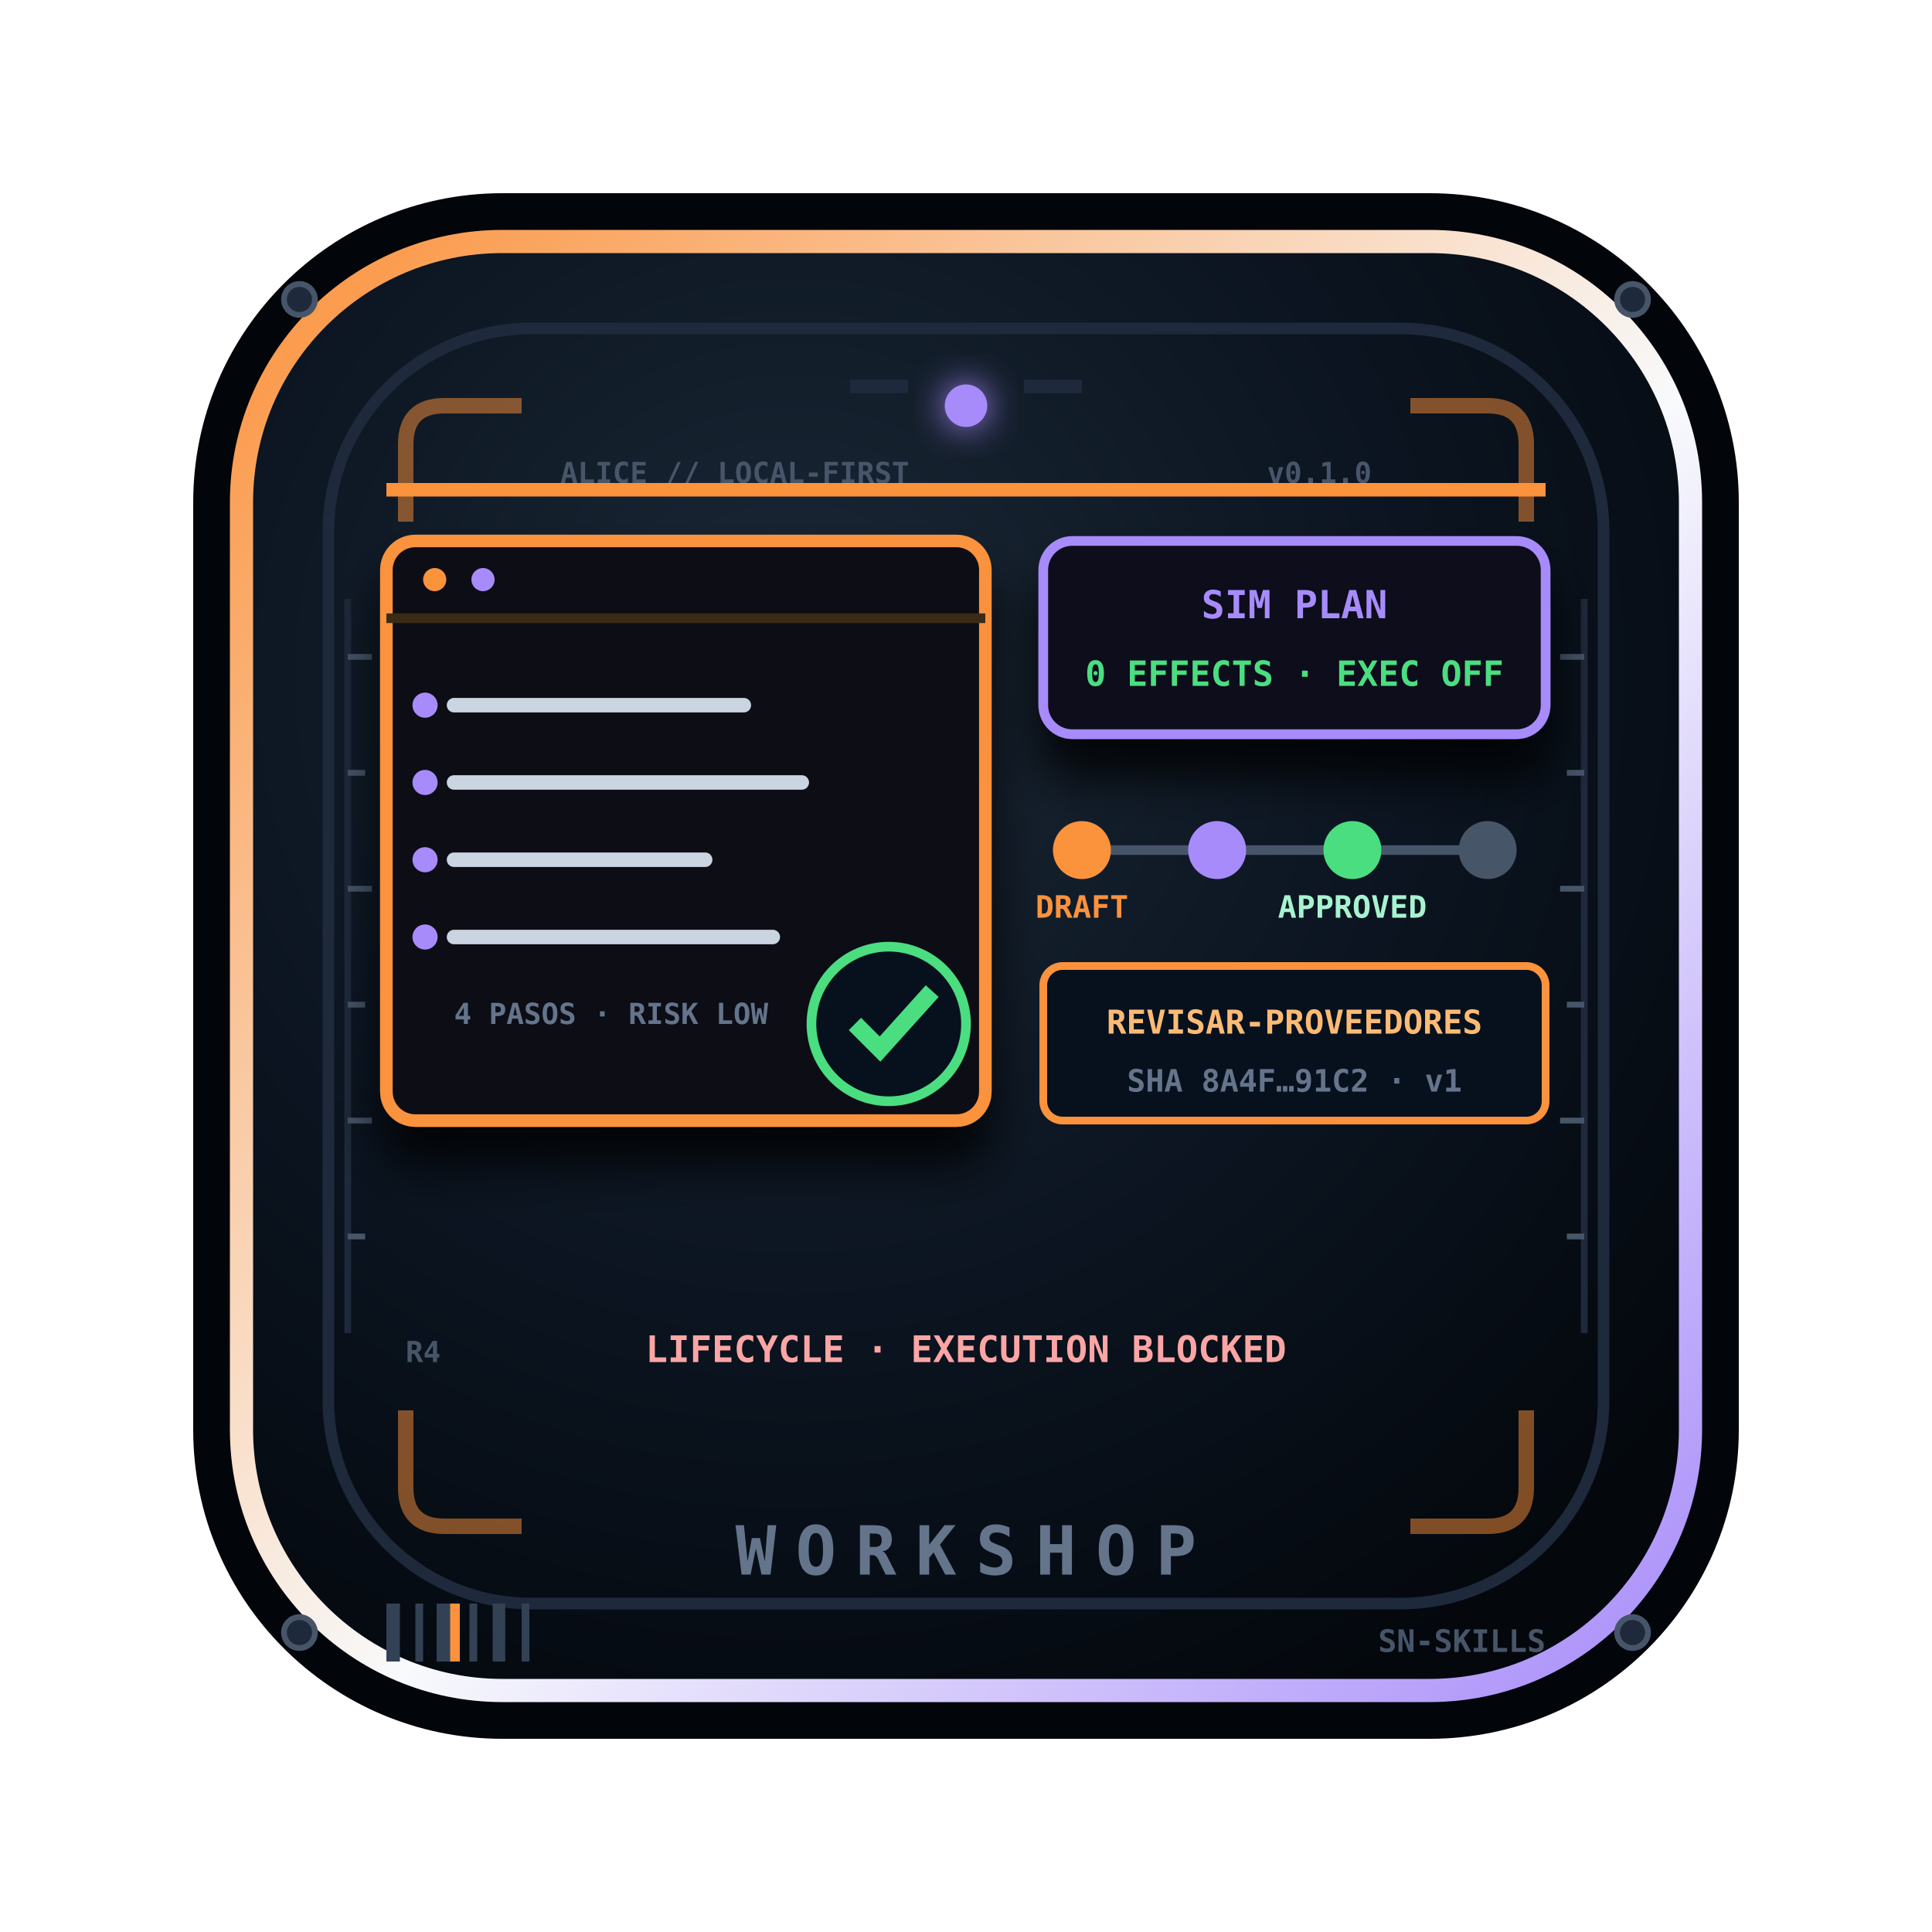
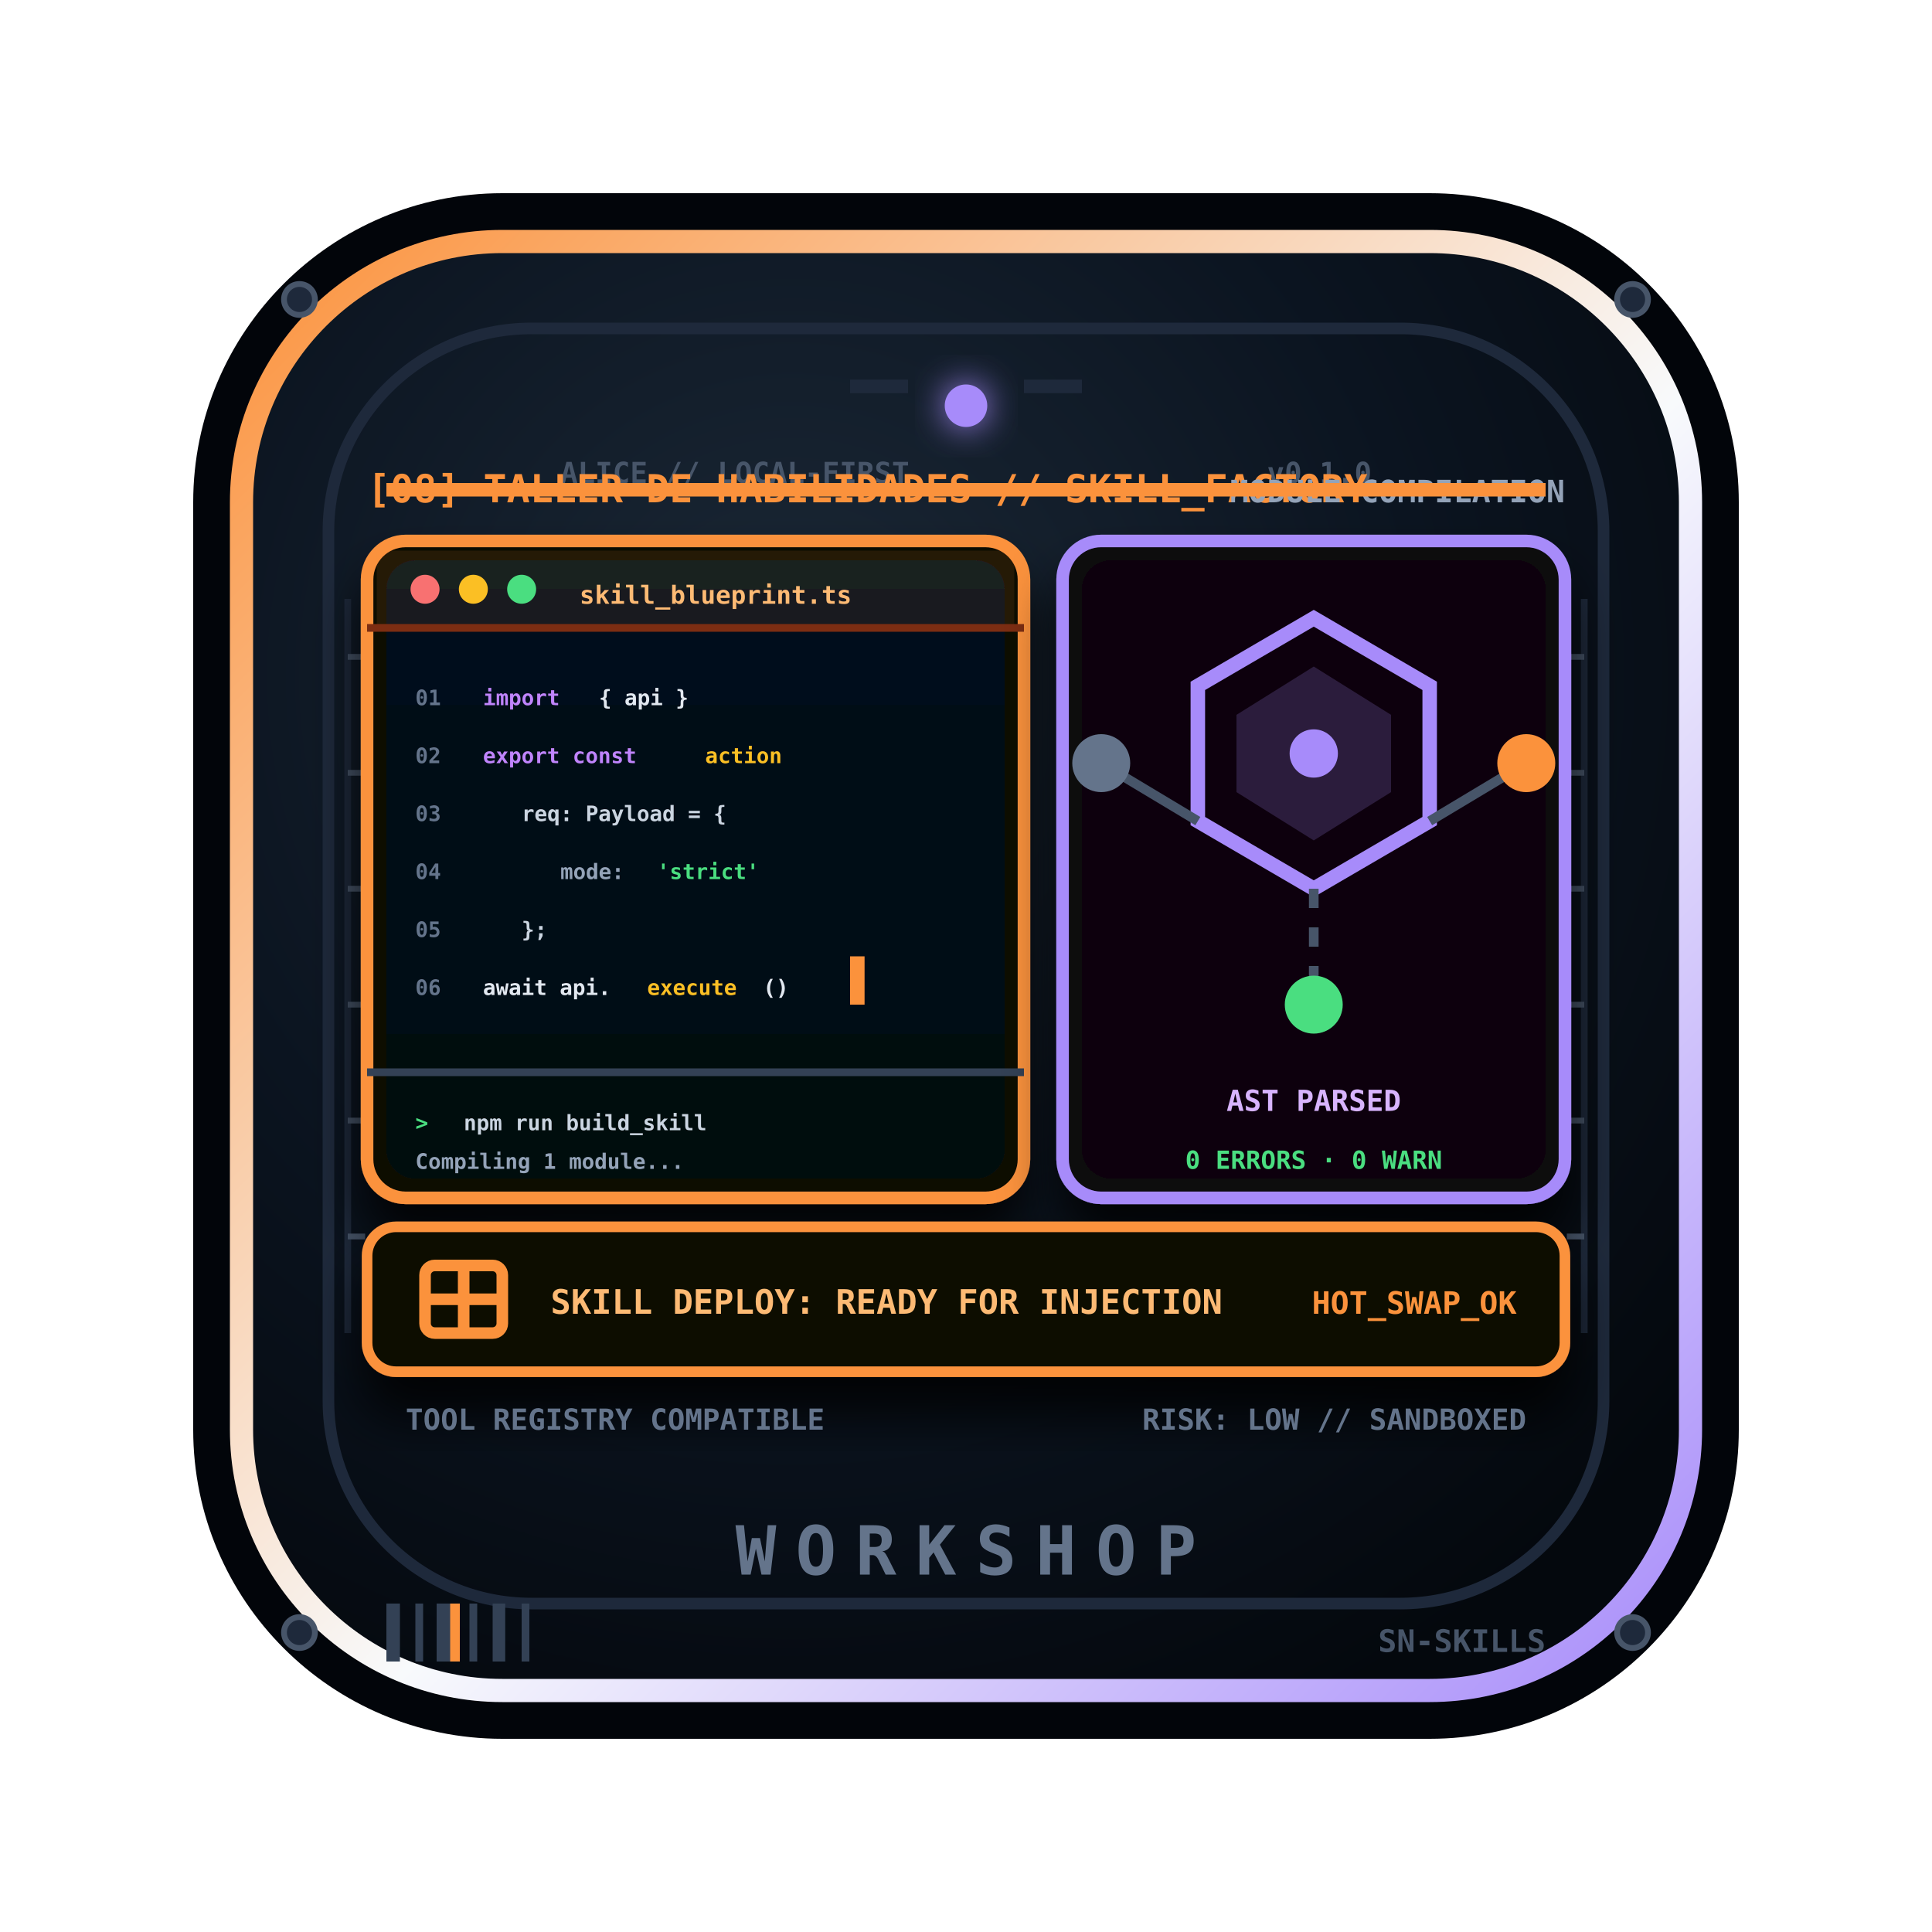
<svg xmlns="http://www.w3.org/2000/svg" viewBox="0 0 200 200" role="img" aria-label="Taller de habilidades">
  <style>
    .skills-dash{animation:skillsDash 2.8s linear infinite}.skills-blink{animation:skillsBlink 1.6s steps(2,end) infinite}.skills-blink2{animation:skillsBlink 2.3s steps(2,end) .5s infinite}.skills-scan{animation:skillsScan 4.2s ease-in-out infinite}.skills-spin{transform-box:fill-box;transform-origin:50% 50%;animation:skillsSpin 16s linear infinite}
    @keyframes skillsDash{to{stroke-dashoffset:-26}}@keyframes skillsBlink{50%{opacity:.25}}
    @keyframes skillsScan{0%,100%{y:50px;opacity:.06}50%{y:140px;opacity:.4}}
    @keyframes skillsSpin{to{transform:rotate(360deg)}}
    @media(prefers-reduced-motion:reduce){.skills-dash,.skills-blink,.skills-blink2,.skills-scan,.skills-spin{animation:none}}
  </style>
  <defs>
    <radialGradient id="skills-plate" cx="38%" cy="30%" r="80%">
      <stop stop-color="#1b2836" />
      <stop offset=".55" stop-color="#0b1420" />
      <stop offset="1" stop-color="#04080d" />
    </radialGradient>
    <linearGradient id="skills-ga" x1="0" y1="0" x2="1" y2="1">
      <stop stop-color="#fb923c" />
      <stop offset=".55" stop-color="#f8fafc" />
      <stop offset="1" stop-color="#a78bfa" />
    </linearGradient>
    <linearGradient id="skills-gb" x1="0" x2="1">
      <stop stop-color="#a78bfa" />
      <stop offset="1" stop-color="#fb923c" />
    </linearGradient>
    <linearGradient id="skills-metal" x1="0" y1="0" x2="1" y2="1">
      <stop stop-color="#94a3b8" />
      <stop offset=".35" stop-color="#334155" />
      <stop offset=".7" stop-color="#111827" />
      <stop offset="1" stop-color="#020617" />
    </linearGradient>
+     <linearGradient id="skills-screen-bg" x1="0" y1="0" x2="0" y2="1">
+       <stop stop-color="#06121d" />
+       <stop offset="1" stop-color="#02070e" />
+     </linearGradient>
    <radialGradient id="skills-halo">
      <stop stop-color="#fff" />
      <stop offset=".2" stop-color="#fb923c" />
      <stop offset=".7" stop-color="#a78bfa" />
      <stop offset="1" stop-color="#07111d" />
    </radialGradient>
    <filter id="skills-shadow" x="-45%" y="-45%" width="190%" height="200%">
      <feDropShadow dx="0" dy="4" stdDeviation="2.6" flood-color="#000" flood-opacity=".85" />
    </filter>
    <filter id="skills-glow" x="-70%" y="-70%" width="240%" height="240%">
      <feGaussianBlur stdDeviation="1.8" result="b" />
      <feMerge>
        <feMergeNode in="b" />
        <feMergeNode in="SourceGraphic" />
      </feMerge>
    </filter>
  </defs>
  <rect x="20" y="20" width="160" height="160" rx="32" fill="#02050a" />
  <rect x="25" y="25" width="150" height="150" rx="27" fill="url(#skills-plate)" stroke="url(#skills-ga)" stroke-width="2.4" />
  <rect x="34" y="34" width="132" height="132" rx="21" fill="none" stroke="#1e293b" stroke-width="1.2" />
-   <path d="M42 54v-8q0-4 4-4h8M158 54v-8q0-4-4-4h-8M42 146v8q0 4 4 4h8M158 146v8q0 4-4 4h-8" fill="none" stroke="#fb923c" stroke-width="1.6" opacity=".5" />
  <g fill="#1e293b" stroke="#475569" stroke-width=".6">
    <circle cx="31" cy="31" r="1.6" />
    <circle cx="169" cy="31" r="1.6" />
    <circle cx="31" cy="169" r="1.6" />
    <circle cx="169" cy="169" r="1.6" />
  </g>
  <path d="M88 40h6M106 40h6" stroke="#1e293b" stroke-width="1.4" />
  <g font-family="Consolas,monospace" font-weight="900">
    <text x="58" y="50" fill="#475569" font-size="3">ALICE // LOCAL-FIRST</text>
    <text x="142" y="50" fill="#475569" font-size="3" text-anchor="end">v0.1.0</text>
  </g>
  <path d="M36 62v76M164 62v76" stroke="#1e293b" stroke-width=".7" />
  <path d="M36 68h2.5M36 80h1.8M36 92h2.5M36 104h1.8M36 116h2.5M36 128h1.8M164 68h-2.5M164 80h-1.8M164 92h-2.5M164 104h-1.8M164 116h-2.5M164 128h-1.8" stroke="#475569" stroke-width=".6" />
  <circle class="skills-blink" cx="100" cy="42" r="2.2" fill="#a78bfa" filter="url(#skills-glow)" />
+   <g font-family="Consolas,monospace" font-weight="900">
+     <text x="38" y="52" fill="#fb923c" font-size="4">[08] TALLER DE HABILIDADES // SKILL_FACTORY</text>
+     <text x="162" y="52" fill="#94a3b8" font-size="3.2" text-anchor="end">MODULE COMPILATION</text>
+   </g>
  <g filter="url(#skills-shadow)">
-     <rect x="40" y="56" width="62" height="60" rx="3" fill="#0d0a14" stroke="#fb923c" stroke-width="1.3" />
+     <rect x="38" y="56" width="68" height="68" rx="4" fill="#0d0a04" stroke="#fb923c" stroke-width="1.3" />
+     <rect x="40" y="58" width="64" height="64" rx="3" fill="url(#skills-screen-bg)" />
  </g>
-   <path d="M40 64h62" stroke="#3b2b16" />
-   <circle cx="45" cy="60" r="1.2" fill="#fb923c" />
-   <circle cx="50" cy="60" r="1.2" fill="#a78bfa" />
-   <g stroke="#cbd5e1" stroke-width="1.5" stroke-linecap="round">
-     <path d="M47 73h30M47 81h36M47 89h26M47 97h33" />
+   <rect x="39" y="57" width="66" height="8" fill="#fb923c" opacity="0.1" />
+   <path d="M38 65h68" stroke="#7c2d12" stroke-width="0.8" />
+   <circle cx="44" cy="61" r="1.5" fill="#f87171" />
+   <circle cx="49" cy="61" r="1.5" fill="#fbbf24" />
+   <circle cx="54" cy="61" r="1.5" fill="#4ade80" />
+   <g font-family="Consolas,monospace" font-weight="900">
+     <text x="60" y="62.5" fill="#fdba74" font-size="2.6">skill_blueprint.ts</text>
  </g>
-   <g fill="#a78bfa">
-     <circle cx="44" cy="73" r="1.3" />
-     <circle cx="44" cy="81" r="1.3" />
-     <circle cx="44" cy="89" r="1.3" />
-     <circle cx="44" cy="97" r="1.3" />
+   <g font-family="Consolas,monospace" font-weight="900" font-size="2.2">
+     <text x="43" y="73" fill="#64748b">01</text>
+     <text x="50" y="73" fill="#c084fc">import</text>
+     <text x="62" y="73" fill="#e2e8f0">{ api }</text>
+     <text x="43" y="79" fill="#64748b">02</text>
+     <text x="50" y="79" fill="#c084fc">export const</text>
+     <text x="73" y="79" fill="#fbbf24">action</text>
+     <text x="43" y="85" fill="#64748b">03</text>
+     <text x="54" y="85" fill="#cbd5e1">req: Payload = {</text>
+     <text x="43" y="91" fill="#64748b">04</text>
+     <text x="58" y="91" fill="#94a3b8">mode:</text>
+     <text x="68" y="91" fill="#4ade80">'strict'</text>
+     <text x="43" y="97" fill="#64748b">05</text>
+     <text x="54" y="97" fill="#cbd5e1">};</text>
+     <text x="43" y="103" fill="#64748b">06</text>
+     <text x="50" y="103" fill="#e2e8f0">await api.</text>
+     <text x="67" y="103" fill="#fbbf24">execute</text>
+     <text x="79" y="103" fill="#e2e8f0">()</text>
+   </g>
+   <rect x="88" y="99" width="1.5" height="5" fill="#fb923c" class="skills-blink" />
+   <path d="M38 111h68" stroke="#334155" stroke-width="0.8" />
+   <g font-family="Consolas,monospace" font-weight="900" font-size="2.2">
+     <text x="43" y="117" fill="#4ade80">&gt;</text>
+     <text x="48" y="117" fill="#cbd5e1">npm run build_skill</text>
+     <text x="43" y="121" fill="#94a3b8">Compiling 1 module...</text>
+   </g>
+   <g filter="url(#skills-shadow)">
+     <rect x="110" y="56" width="52" height="68" rx="4" fill="#0b0811" stroke="#a78bfa" stroke-width="1.3" />
+     <rect x="112" y="58" width="48" height="64" rx="3" fill="#0a0510" />
+   </g>
+   <g transform="translate(136 78)">
+     <path d="M0 -14 L12 -7 L12 7 L0 14 L-12 7 L-12 -7 Z" fill="none" stroke="#a78bfa" stroke-width="1.5" />
+     <path d="M0 -9 L8 -4 L8 4 L0 9 L-8 4 L-8 -4 Z" fill="#a78bfa" opacity="0.2" />
+     <circle cx="0" cy="0" r="2.5" fill="#a78bfa" class="skills-blink2" />
+     <path d="M0 14 v12" stroke="#475569" stroke-width="1" stroke-dasharray="2 2" />
+     <path d="M-12 7 l-10 -6" stroke="#475569" stroke-width="1" />
+     <path d="M12 7 l10 -6" stroke="#475569" stroke-width="1" />
+     <circle cx="-22" cy="1" r="3" fill="#64748b" />
+     <circle cx="22" cy="1" r="3" fill="#fb923c" />
+     <circle cx="0" cy="26" r="3" fill="#4ade80" />
  </g>
  <g font-family="Consolas,monospace" font-weight="900">
-     <text x="47" y="106" fill="#64748b" font-size="3">4 PASOS · RISK LOW</text>
+     <text x="136" y="115" fill="#d8b4fe" font-size="3" text-anchor="middle">AST PARSED</text>
+     <text x="136" y="121" fill="#4ade80" font-size="2.6" text-anchor="middle">0 ERRORS · 0 WARN</text>
  </g>
-   <circle cx="92" cy="106" r="8" fill="#07111e" stroke="#4ade80" />
-   <path d="m88.5 106 2.6 2.6 5.4-6" fill="none" stroke="#4ade80" stroke-width="1.8" />
  <g filter="url(#skills-shadow)">
-     <rect x="108" y="56" width="52" height="20" rx="3" fill="#100d1c" stroke="#a78bfa" />
+     <rect x="38" y="127" width="124" height="15" rx="3" fill="#0d0a04" stroke="#fb923c" stroke-width="1.1" />
+   </g>
+   <g stroke="#fb923c" stroke-width="1.2" fill="none">
+     <rect x="44" y="131" width="8" height="7" rx="1" />
+     <path d="M48 131v7 M44 134.5h8" />
  </g>
  <g font-family="Consolas,monospace" font-weight="900">
-     <text x="134" y="64" fill="#a78bfa" font-size="4" text-anchor="middle">SIM PLAN</text>
-     <text x="134" y="71" fill="#4ade80" font-size="3.6" text-anchor="middle">0 EFFECTS · EXEC OFF</text>
-   </g>
-   <g fill="none" stroke="#475569">
-     <path d="M110 88h44" />
-   </g>
-   <g>
-     <circle cx="112" cy="88" r="3" fill="#fb923c" />
-     <circle cx="126" cy="88" r="3" fill="#a78bfa" />
-     <circle cx="140" cy="88" r="3" fill="#4ade80" />
-     <circle cx="154" cy="88" r="3" fill="#475569" />
-   </g>
-   <g font-family="Consolas,monospace" font-weight="900" font-size="3.2">
-     <text x="112" y="95" fill="#fb923c" text-anchor="middle">DRAFT</text>
-     <text x="140" y="95" fill="#a7f3d0" text-anchor="middle">APPROVED</text>
-   </g>
-   <g font-family="Consolas,monospace" font-weight="900">
-     <rect x="108" y="100" width="52" height="16" rx="2" fill="#07111e" stroke="#fb923c" stroke-width=".8" />
-     <text x="134" y="107" fill="#fdba74" font-size="3.4" text-anchor="middle">REVISAR-PROVEEDORES</text>
-     <text x="134" y="113" fill="#64748b" font-size="3.2" text-anchor="middle">SHA 8A4F…91C2 · v1</text>
-   </g>
-   <g font-family="Consolas,monospace" font-weight="900">
-     <text x="42" y="141" fill="#475569" font-size="3">R4</text>
-     <text x="100" y="141" fill="#fca5a5" font-size="3.8" text-anchor="middle">LIFECYCLE · EXECUTION BLOCKED</text>
+     <text x="57" y="136" fill="#fdba74" font-size="3.5">SKILL DEPLOY: READY FOR INJECTION</text>
+     <text x="157" y="136" fill="#fb923c" font-size="3.2" text-anchor="end">HOT_SWAP_OK</text>
+     <text x="42" y="148" fill="#64748b" font-size="3">TOOL REGISTRY COMPATIBLE</text>
+     <text x="158" y="148" fill="#64748b" font-size="3" text-anchor="end">RISK: LOW // SANDBOXED</text>
  </g>
  <rect class="skills-scan" x="40" y="50" width="120" height="1.4" fill="#fb923c" />
  <g fill="#334155">
    <rect x="40" y="166" width="1.4" height="6" />
    <rect x="43" y="166" width=".8" height="6" />
    <rect x="45.2" y="166" width="1.8" height="6" />
    <rect x="48.6" y="166" width=".8" height="6" />
    <rect x="51" y="166" width="1.3" height="6" />
    <rect x="54" y="166" width=".8" height="6" />
  </g>
  <rect x="46.6" y="166" width="1" height="6" fill="#fb923c" />
  <g font-family="Consolas,monospace" font-weight="900">
    <text x="160" y="171" fill="#475569" font-size="3.2" text-anchor="end">SN-SKILLS</text>
  </g>
  <g font-family="Consolas,monospace" font-weight="900">
    <text x="100" y="163" fill="#64748b" font-size="7" text-anchor="middle" letter-spacing="2">WORKSHOP</text>
  </g>
</svg>
